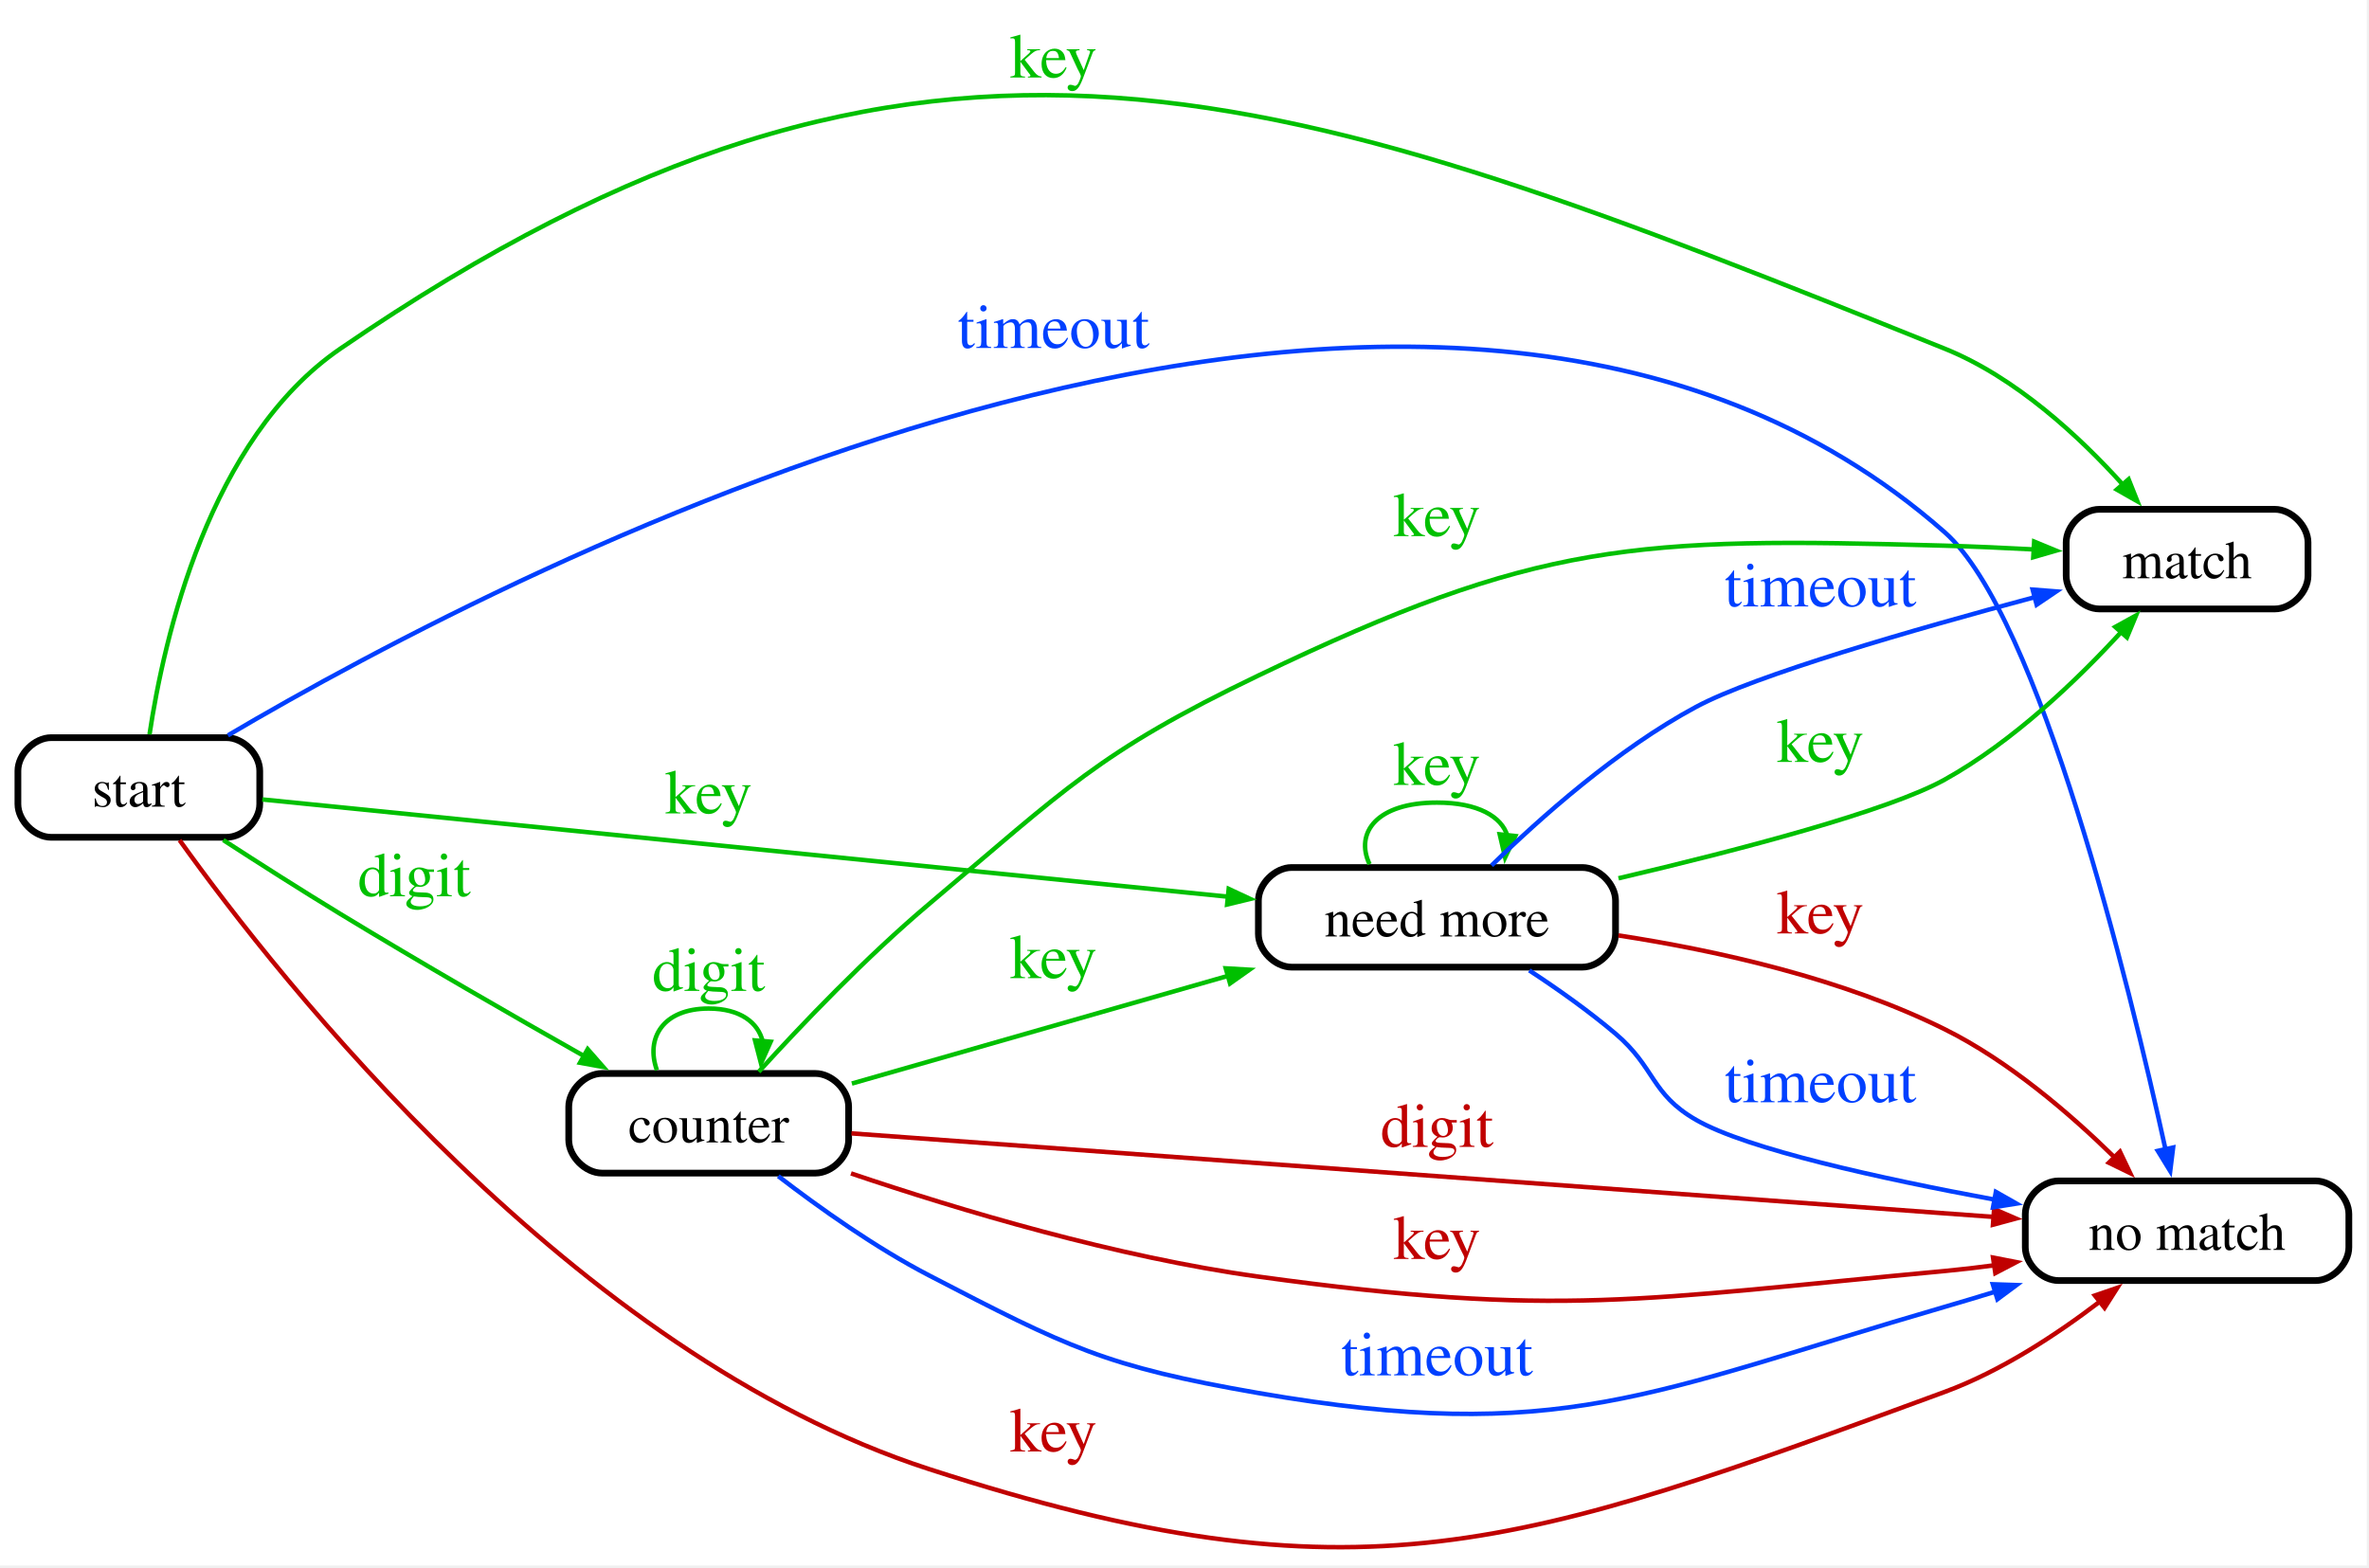
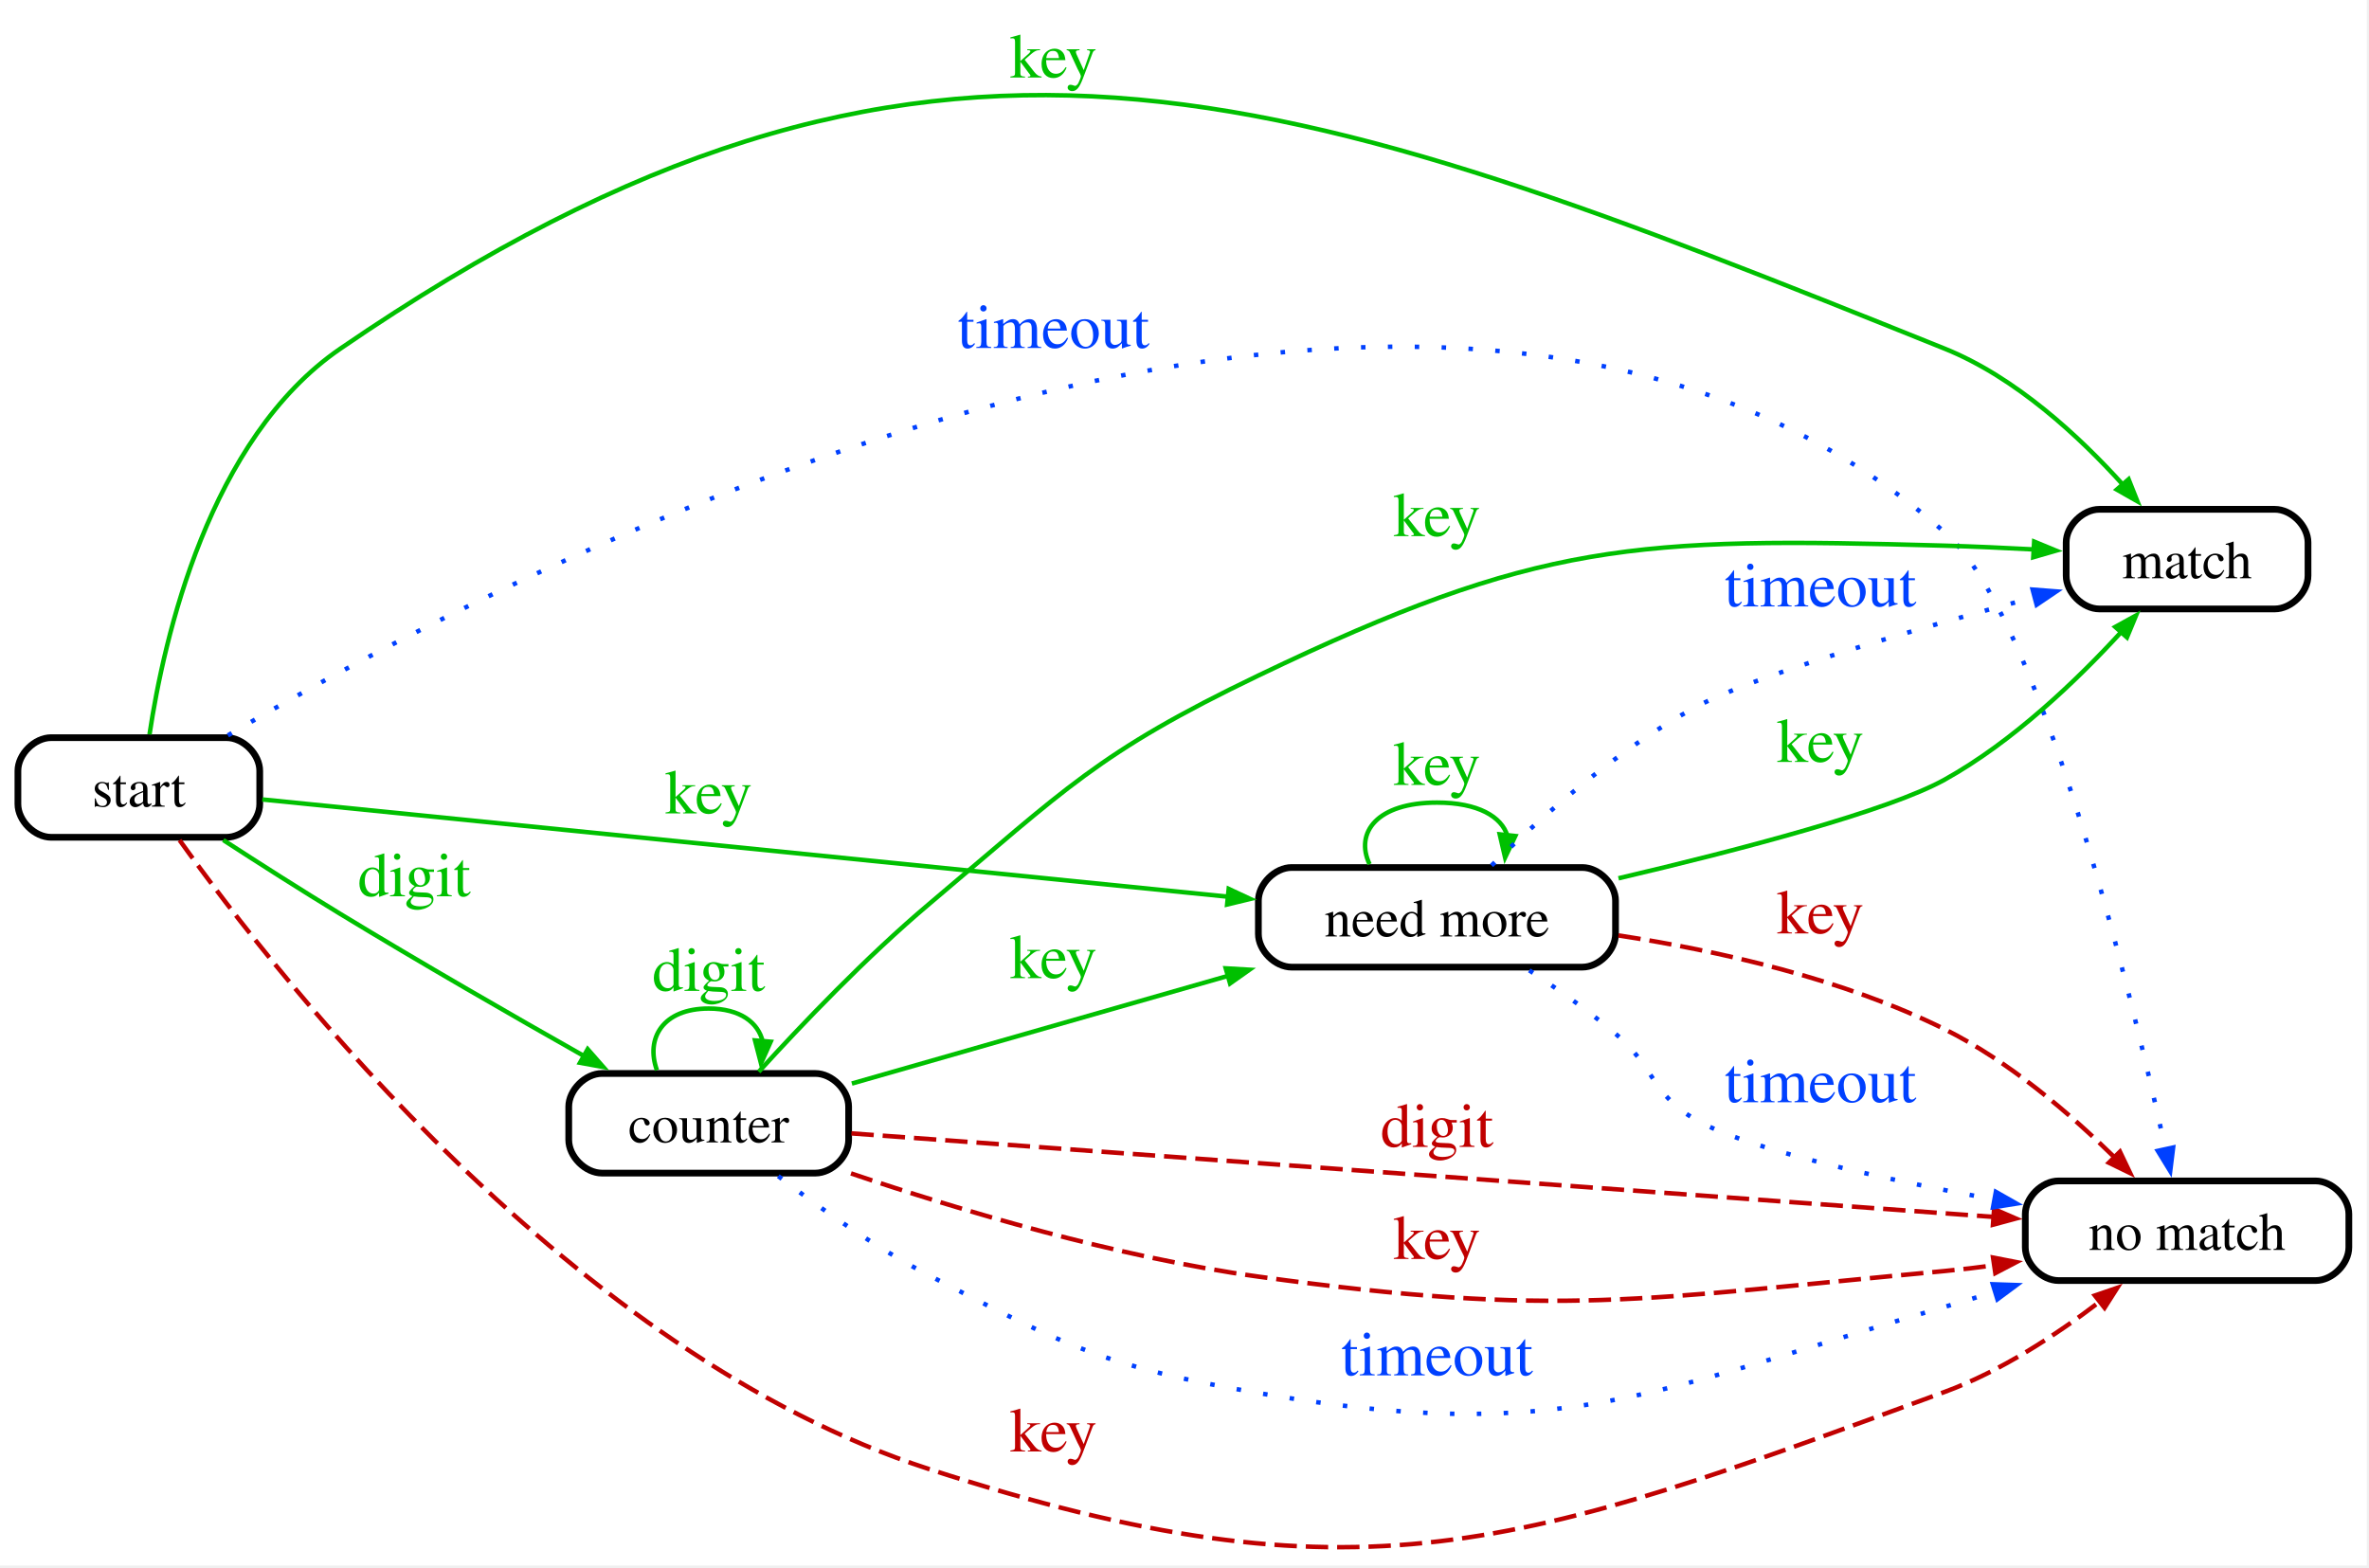
<svg xmlns="http://www.w3.org/2000/svg" width="529pt" height="350pt" viewBox="0.00 0.00 529.00 350.00">
  <g id="graph0" class="graph" transform="scale(1 1) rotate(0) translate(4 345.65)">
    <polygon fill="white" stroke="none" points="-4,4 -4,-345.65 524.5,-345.65 524.5,4 -4,4" />
    <g id="node1" class="node">
      <path fill="#ffffff" stroke="black" stroke-width="1.5" d="M7.42,-158.65C7.42,-158.65 46.58,-158.65 46.58,-158.65 50.29,-158.65 54,-162.36 54,-166.07 54,-166.07 54,-173.49 54,-173.49 54,-177.2 50.29,-180.9 46.58,-180.9 46.58,-180.9 7.42,-180.9 7.42,-180.9 3.71,-180.9 0,-177.2 0,-173.49 0,-173.49 0,-166.07 0,-166.07 0,-162.36 3.71,-158.65 7.42,-158.65" />
      <text xml:space="preserve" text-anchor="middle" x="27" y="-165.5" font-family="Times,serif" font-size="12.00">start</text>
    </g>
    <g id="node2" class="node">
      <path fill="#ffffff" stroke="black" stroke-width="1.5" d="M130.42,-83.65C130.42,-83.65 178.08,-83.65 178.08,-83.65 181.79,-83.65 185.5,-87.36 185.5,-91.07 185.5,-91.07 185.5,-98.49 185.5,-98.49 185.5,-102.2 181.79,-105.9 178.08,-105.9 178.08,-105.9 130.42,-105.9 130.42,-105.9 126.71,-105.9 123,-102.2 123,-98.49 123,-98.49 123,-91.07 123,-91.07 123,-87.36 126.71,-83.65 130.42,-83.65" />
      <text xml:space="preserve" text-anchor="middle" x="154.25" y="-90.5" font-family="Times,serif" font-size="12.00">counter</text>
    </g>
    <g id="edge4" class="edge">
      <path fill="none" stroke="#00c000" d="M45.86,-158.03C53.81,-152.88 63.31,-146.81 72,-141.53 89.96,-130.61 110.47,-118.81 126.4,-109.8" />
      <polygon fill="#00c000" stroke="#00c000" points="127.23,-111.33 130.72,-107.35 125.51,-108.29 127.23,-111.33" />
      <text xml:space="preserve" text-anchor="middle" x="88.5" y="-145.48" font-family="Times,serif" font-size="14.00" fill="#00c000">digit</text>
    </g>
    <g id="node3" class="node">
      <path fill="#ffffff" stroke="black" stroke-width="1.5" d="M284.42,-129.65C284.42,-129.65 349.33,-129.65 349.33,-129.65 353.04,-129.65 356.75,-133.36 356.75,-137.07 356.75,-137.07 356.75,-144.49 356.75,-144.49 356.75,-148.2 353.04,-151.9 349.33,-151.9 349.33,-151.9 284.42,-151.9 284.42,-151.9 280.71,-151.9 277,-148.2 277,-144.49 277,-144.49 277,-137.07 277,-137.07 277,-133.36 280.71,-129.65 284.42,-129.65" />
      <text xml:space="preserve" text-anchor="middle" x="316.88" y="-136.5" font-family="Times,serif" font-size="12.00">need more</text>
    </g>
    <g id="edge14" class="edge">
      <path fill="none" stroke="#00c000" d="M54.57,-167.1C103.72,-162.15 209.38,-151.51 270.21,-145.38" />
      <polygon fill="#00c000" stroke="#00c000" points="270.37,-147.12 275.17,-144.88 270.02,-143.64 270.37,-147.12" />
      <text xml:space="preserve" text-anchor="middle" x="154.25" y="-163.98" font-family="Times,serif" font-size="14.00" fill="#00c000">key</text>
    </g>
    <g id="node4" class="node">
      <path fill="#ffffff" stroke="black" stroke-width="1.5" d="M464.79,-209.65C464.79,-209.65 503.96,-209.65 503.96,-209.65 507.67,-209.65 511.38,-213.36 511.38,-217.07 511.38,-217.07 511.38,-224.49 511.38,-224.49 511.38,-228.2 507.67,-231.9 503.96,-231.9 503.96,-231.9 464.79,-231.9 464.79,-231.9 461.08,-231.9 457.38,-228.2 457.38,-224.49 457.38,-224.49 457.38,-217.07 457.38,-217.07 457.38,-213.36 461.08,-209.65 464.79,-209.65" />
      <text xml:space="preserve" text-anchor="middle" x="484.38" y="-216.5" font-family="Times,serif" font-size="12.00">match</text>
    </g>
    <g id="edge2" class="edge">
      <path fill="none" stroke="#00c000" d="M29.39,-181.63C32.59,-203 42.62,-247.64 72,-267.78 203.32,-357.81 282.54,-327.22 430.25,-267.78 446.1,-261.4 460.38,-248.13 470.13,-237.31" />
      <polygon fill="#00c000" stroke="#00c000" points="471.32,-238.61 473.28,-233.69 468.68,-236.31 471.32,-238.61" />
      <text xml:space="preserve" text-anchor="middle" x="231.25" y="-328.35" font-family="Times,serif" font-size="14.00" fill="#00c000">key</text>
    </g>
    <g id="node5" class="node">
      <path fill="#ffffff" stroke="black" stroke-width="1.5" d="M455.67,-59.65C455.67,-59.65 513.08,-59.65 513.08,-59.65 516.79,-59.65 520.5,-63.36 520.5,-67.07 520.5,-67.07 520.5,-74.49 520.5,-74.49 520.5,-78.2 516.79,-81.9 513.08,-81.9 513.08,-81.9 455.67,-81.9 455.67,-81.9 451.96,-81.9 448.25,-78.2 448.25,-74.49 448.25,-74.49 448.25,-67.07 448.25,-67.07 448.25,-63.36 451.96,-59.65 455.67,-59.65" />
      <text xml:space="preserve" text-anchor="middle" x="484.38" y="-66.5" font-family="Times,serif" font-size="12.00">no match</text>
    </g>
    <g id="edge3" class="edge">
-       <path fill="none" stroke="#c00000" d="M36.1,-158.01C58.35,-126.92 124.07,-43.25 203.5,-17.53 299.65,13.61 335.38,0.07 430.25,-34.78 442.78,-39.38 455.22,-47.56 464.91,-54.96" />
+       <path fill="none" stroke="#c00000" stroke-dasharray="5,2" d="M36.1,-158.01C58.35,-126.92 124.07,-43.25 203.5,-17.53 299.65,13.61 335.38,0.07 430.25,-34.78 442.78,-39.38 455.22,-47.56 464.91,-54.96" />
      <polygon fill="#c00000" stroke="#c00000" points="463.79,-56.31 468.8,-58.03 465.95,-53.56 463.79,-56.31" />
      <text xml:space="preserve" text-anchor="middle" x="231.25" y="-21.48" font-family="Times,serif" font-size="14.00" fill="#c00000">key</text>
    </g>
    <g id="edge7" class="edge">
-       <path fill="none" stroke="#0040ff" d="M46.89,-181.41C110.07,-218.67 316.44,-326.99 430.25,-226.78 451.37,-208.18 471.41,-126.02 479.55,-88.99" />
+       <path fill="none" stroke="#0040ff" stroke-dasharray="1,5" d="M46.89,-181.41C110.07,-218.67 316.44,-326.99 430.25,-226.78 451.37,-208.18 471.41,-126.02 479.55,-88.99" />
      <polygon fill="#0040ff" stroke="#0040ff" points="481.26,-89.36 480.61,-84.1 477.84,-88.62 481.26,-89.36" />
      <text xml:space="preserve" text-anchor="middle" x="231.25" y="-267.94" font-family="Times,serif" font-size="14.00" fill="#0040ff">timeout</text>
    </g>
    <g id="edge6" class="edge">
      <path fill="none" stroke="#00c000" d="M142.69,-106.64C140.12,-113.73 143.98,-120.4 154.25,-120.4 161.31,-120.4 165.34,-117.25 166.33,-112.97" />
      <polygon fill="#00c000" stroke="#00c000" points="168.09,-112.99 165.93,-108.15 164.6,-113.28 168.09,-112.99" />
      <text xml:space="preserve" text-anchor="middle" x="154.25" y="-124.35" font-family="Times,serif" font-size="14.00" fill="#00c000">digit</text>
    </g>
    <g id="edge10" class="edge">
      <path fill="none" stroke="#00c000" d="M186.22,-103.65C210.12,-110.49 243.54,-120.06 270.46,-127.77" />
      <polygon fill="#00c000" stroke="#00c000" points="269.71,-129.38 275,-129.07 270.67,-126.01 269.71,-129.38" />
      <text xml:space="preserve" text-anchor="middle" x="231.25" y="-127.2" font-family="Times,serif" font-size="14.00" fill="#00c000">key</text>
    </g>
    <g id="edge16" class="edge">
      <path fill="none" stroke="#00c000" d="M165.43,-106.28C174.83,-116.61 189.44,-131.94 203.5,-143.78 233.91,-169.39 241.15,-177.57 277,-194.78 339.49,-224.77 360.96,-225.73 430.25,-223.78 436.69,-223.6 443.57,-223.29 450.16,-222.94" />
      <polygon fill="#00c000" stroke="#00c000" points="450.23,-224.69 455.12,-222.67 450.03,-221.2 450.23,-224.69" />
      <text xml:space="preserve" text-anchor="middle" x="316.88" y="-225.91" font-family="Times,serif" font-size="14.00" fill="#00c000">key</text>
    </g>
    <g id="edge5" class="edge">
-       <path fill="none" stroke="#c00000" d="M186.03,-83.58C210.35,-75.36 245.35,-64.9 277,-60.53 344.47,-51.22 362.43,-55.49 430.25,-61.78 433.89,-62.12 437.66,-62.56 441.43,-63.07" />
+       <path fill="none" stroke="#c00000" stroke-dasharray="5,2" d="M186.03,-83.58C210.35,-75.36 245.35,-64.9 277,-60.53 344.47,-51.22 362.43,-55.49 430.25,-61.78 433.89,-62.12 437.66,-62.56 441.43,-63.07" />
      <polygon fill="#c00000" stroke="#c00000" points="441.05,-64.78 446.25,-63.77 441.56,-61.32 441.05,-64.78" />
      <text xml:space="preserve" text-anchor="middle" x="316.88" y="-64.48" font-family="Times,serif" font-size="14.00" fill="#c00000">key</text>
    </g>
    <g id="edge8" class="edge">
-       <path fill="none" stroke="#0040ff" d="M169.79,-82.96C179.04,-75.85 191.49,-67.01 203.5,-60.78 234.29,-44.81 242.82,-40.45 277,-34.53 344.64,-22.81 364.33,-34.61 430.25,-53.78 433.97,-54.86 437.83,-56.02 441.69,-57.21" />
+       <path fill="none" stroke="#0040ff" stroke-dasharray="1,5" d="M169.79,-82.96C179.04,-75.85 191.49,-67.01 203.5,-60.78 234.29,-44.81 242.82,-40.45 277,-34.53 344.64,-22.81 364.33,-34.61 430.25,-53.78 433.97,-54.86 437.83,-56.02 441.69,-57.21" />
      <polygon fill="#0040ff" stroke="#0040ff" points="441,-58.82 446.29,-58.64 442.03,-55.48 441,-58.82" />
      <text xml:space="preserve" text-anchor="middle" x="316.88" y="-38.48" font-family="Times,serif" font-size="14.00" fill="#0040ff">timeout</text>
    </g>
    <g id="edge9" class="edge">
-       <path fill="none" stroke="#c00000" d="M186.12,-92.52C245.23,-88.2 374.48,-78.74 441.38,-73.85" />
+       <path fill="none" stroke="#c00000" stroke-dasharray="5,2" d="M186.12,-92.52C245.23,-88.2 374.48,-78.74 441.38,-73.85" />
      <polygon fill="#c00000" stroke="#c00000" points="441.29,-75.61 446.15,-73.5 441.03,-72.12 441.29,-75.61" />
      <text xml:space="preserve" text-anchor="middle" x="316.88" y="-89.51" font-family="Times,serif" font-size="14.00" fill="#c00000">digit</text>
    </g>
    <g id="edge15" class="edge">
      <path fill="none" stroke="#00c000" d="M301.82,-152.64C298.48,-159.73 303.5,-166.4 316.88,-166.4 326.07,-166.4 331.32,-163.25 332.61,-158.97" />
      <polygon fill="#00c000" stroke="#00c000" points="334.37,-158.93 332.09,-154.14 330.89,-159.3 334.37,-158.93" />
      <text xml:space="preserve" text-anchor="middle" x="316.88" y="-170.35" font-family="Times,serif" font-size="14.00" fill="#00c000">key</text>
    </g>
    <g id="edge1" class="edge">
      <path fill="none" stroke="#00c000" d="M357.41,-149.49C384.5,-155.85 417.7,-164.55 430.25,-171.53 445.5,-180.01 459.83,-193.76 469.75,-204.58" />
      <polygon fill="#00c000" stroke="#00c000" points="468.34,-205.63 472.98,-208.19 470.95,-203.3 468.34,-205.63" />
      <text xml:space="preserve" text-anchor="middle" x="402.5" y="-175.48" font-family="Times,serif" font-size="14.00" fill="#00c000">key</text>
    </g>
    <g id="edge13" class="edge">
-       <path fill="none" stroke="#0040ff" d="M329.07,-152.36C339.88,-162.94 357.14,-178.33 374.75,-187.78 387.89,-194.84 423.47,-205.08 450.36,-212.28" />
+       <path fill="none" stroke="#0040ff" stroke-dasharray="1,5" d="M329.07,-152.36C339.88,-162.94 357.14,-178.33 374.75,-187.78 387.89,-194.84 423.47,-205.08 450.36,-212.28" />
      <polygon fill="#0040ff" stroke="#0040ff" points="449.89,-213.97 455.18,-213.56 450.79,-210.59 449.89,-213.97" />
      <text xml:space="preserve" text-anchor="middle" x="402.5" y="-210.21" font-family="Times,serif" font-size="14.00" fill="#0040ff">timeout</text>
    </g>
    <g id="edge11" class="edge">
-       <path fill="none" stroke="#c00000" d="M357.4,-136.73C379.68,-133.31 407.52,-127.07 430.25,-115.78 444.58,-108.66 458.29,-96.88 468.19,-87.15" />
+       <path fill="none" stroke="#c00000" stroke-dasharray="5,2" d="M357.4,-136.73C379.68,-133.31 407.52,-127.07 430.25,-115.78 444.58,-108.66 458.29,-96.88 468.19,-87.15" />
      <polygon fill="#c00000" stroke="#c00000" points="469.39,-88.43 471.67,-83.65 466.91,-85.97 469.39,-88.43" />
      <text xml:space="preserve" text-anchor="middle" x="402.5" y="-137.18" font-family="Times,serif" font-size="14.00" fill="#c00000">key</text>
    </g>
    <g id="edge12" class="edge">
-       <path fill="none" stroke="#0040ff" d="M337.49,-128.92C343.86,-124.74 350.81,-119.82 356.75,-114.78 365.68,-107.19 364.59,-101.36 374.75,-95.53 386.11,-89 415.89,-82.45 441.39,-77.73" />
+       <path fill="none" stroke="#0040ff" stroke-dasharray="1,5" d="M337.49,-128.92C343.86,-124.74 350.81,-119.82 356.75,-114.78 365.68,-107.19 364.59,-101.36 374.75,-95.53 386.11,-89 415.89,-82.45 441.39,-77.73" />
      <polygon fill="#0040ff" stroke="#0040ff" points="441.68,-79.45 446.28,-76.84 441.05,-76.01 441.68,-79.45" />
      <text xml:space="preserve" text-anchor="middle" x="402.5" y="-99.48" font-family="Times,serif" font-size="14.00" fill="#0040ff">timeout</text>
    </g>
  </g>
</svg>
